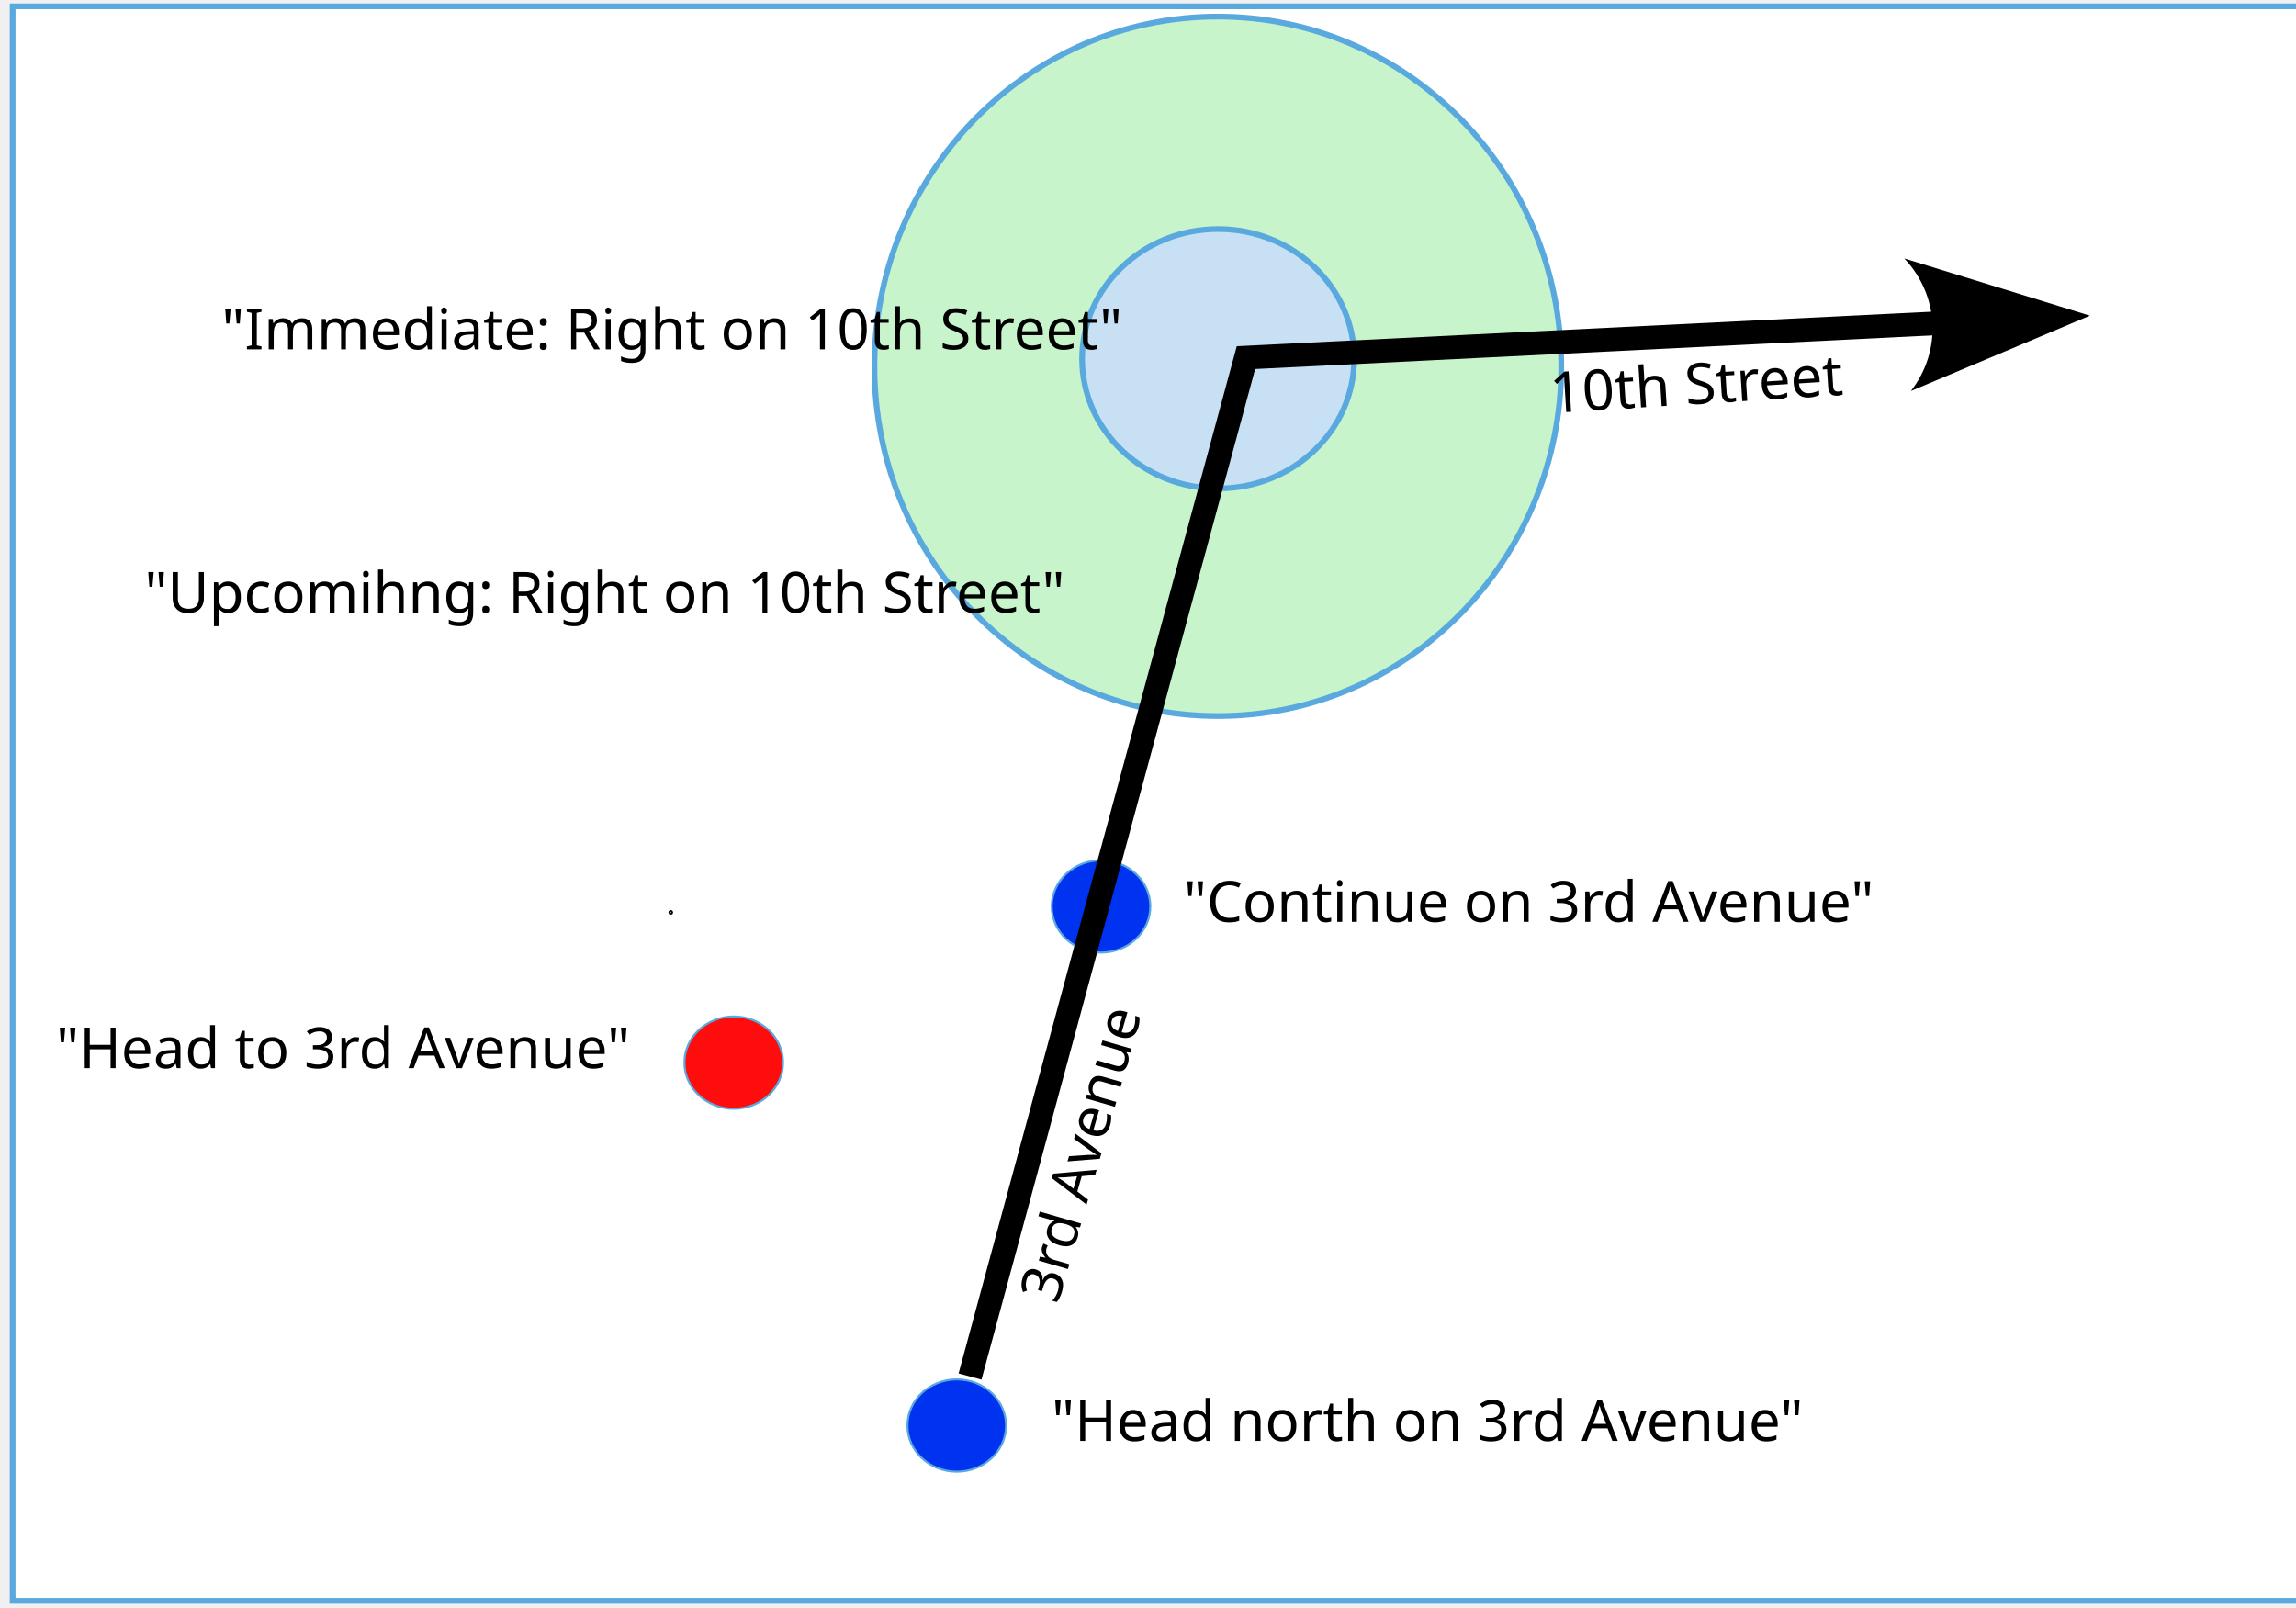
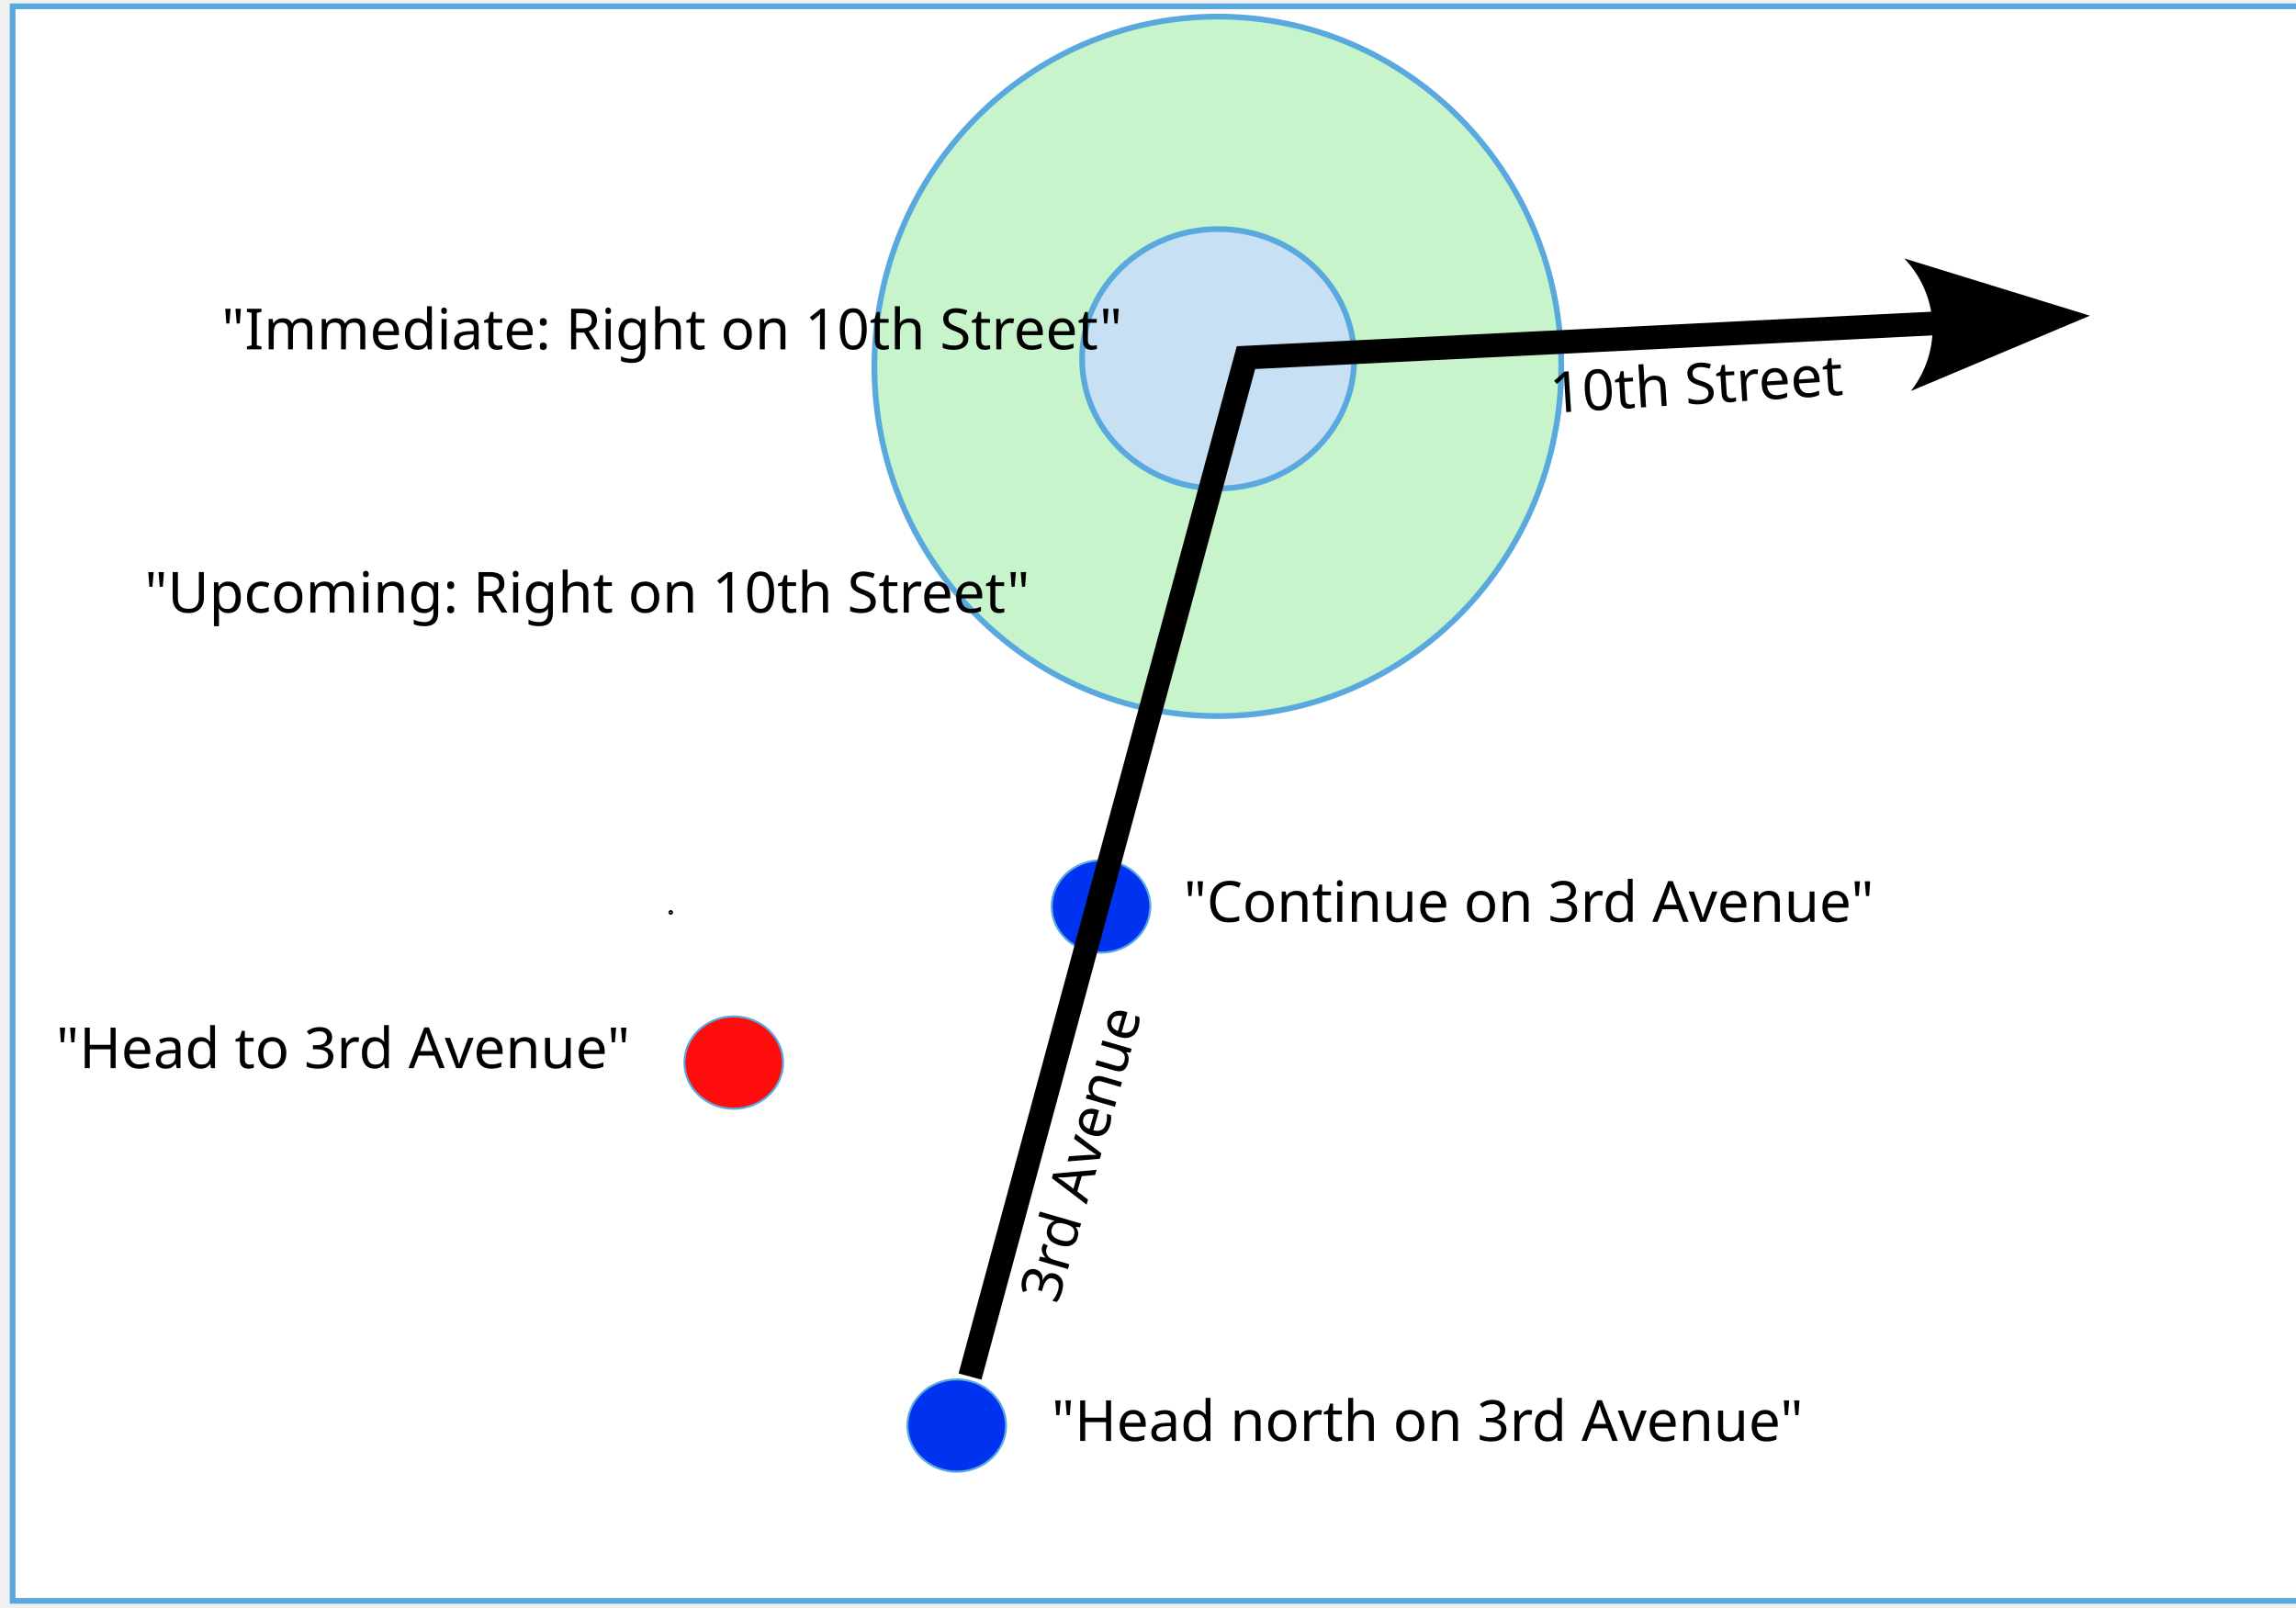
<svg xmlns="http://www.w3.org/2000/svg" width="200mm" height="140mm" viewBox="0 0 200 140" version="1.1" id="svg1">
  <defs id="defs1">
    <marker style="overflow:visible" id="ConcaveTriangle" refX="0" refY="0" orient="auto-start-reverse" markerWidth="1" markerHeight="1" viewBox="0 0 1 1" preserveAspectRatio="xMidYMid">
      <path transform="scale(0.7)" d="M -2,-4 9,0 -2,4 c 2,-2.33 2,-5.66 0,-8 z" style="fill:context-stroke;fill-rule:evenodd;stroke:none" id="path7" />
    </marker>
  </defs>
  <rect style="fill:#ffffff;fill-opacity:1;stroke:#59a9df;stroke-width:0.5;stroke-dasharray:none;stroke-dashoffset:0;stroke-opacity:1" id="rect4" width="199.54" height="138.906" x="1.102" y="0.551" />
  <g id="layer1">
    <ellipse style="fill:#c8f4cb;fill-opacity:1;stroke:#59a9df;stroke-width:0.5;stroke-dasharray:none;stroke-dashoffset:0;stroke-opacity:1" id="path3-7" cx="106.083" cy="31.912" rx="29.915" ry="30.466" />
    <ellipse style="fill:#c8e0f4;fill-opacity:1;stroke:#59a9df;stroke-width:0.5;stroke-dasharray:none;stroke-dashoffset:0;stroke-opacity:1" id="path3" cx="106.109" cy="31.254" rx="11.851" ry="11.3" />
    <ellipse style="fill:#ff0c0c;fill-opacity:1;stroke:#59a9df;stroke-width:0.179;stroke-dasharray:none;stroke-dashoffset:0;stroke-opacity:1" id="path3-4" cx="63.915" cy="92.568" rx="4.294" ry="4.019" />
    <ellipse style="fill:#0033f0;fill-opacity:1;stroke:#59a9df;stroke-width:0.179;stroke-dasharray:none;stroke-dashoffset:0;stroke-opacity:1" id="path3-4-4" cx="95.908" cy="78.964" rx="4.294" ry="4.019" />
    <circle id="path1" style="fill:#82b6e0;stroke:#000000;stroke-width:0.265" cx="58.429" cy="79.485" r="0.074" />
    <path style="fill:none;stroke:#000000;stroke-width:2.065;stroke-dasharray:none;stroke-dashoffset:0;marker-end:url(#ConcaveTriangle)" d="M 84.498,119.918 108.533,31.154 169.054,28.146" id="path2" />
    <text xml:space="preserve" style="font-size:5.644px;font-family:sans-serif;-inkscape-font-specification:'sans-serif, Normal';writing-mode:lr-tb;direction:ltr;fill:#c8e0f4;fill-opacity:1;stroke:#000000;stroke-width:0.5;stroke-dasharray:none;stroke-dashoffset:0" x="104.18" y="-1.543" id="text3">
      <tspan id="tspan3" style="stroke-width:0.5" x="104.18" y="-1.543" />
    </text>
    <text xml:space="preserve" style="font-style:normal;font-variant:normal;font-weight:normal;font-stretch:normal;font-size:4.939px;font-family:sans-serif;-inkscape-font-specification:'sans-serif, Normal';font-variant-ligatures:normal;font-variant-caps:normal;font-variant-numeric:normal;font-variant-east-asian:normal;writing-mode:lr-tb;direction:ltr;fill:#000000;fill-opacity:1;stroke:none;stroke-width:0.2;stroke-dasharray:none;stroke-dashoffset:0" x="19.293" y="30.427" id="text4">
      <tspan id="tspan4" style="font-style:normal;font-variant:normal;font-weight:normal;font-stretch:normal;font-size:4.939px;font-family:sans-serif;-inkscape-font-specification:'sans-serif, Normal';font-variant-ligatures:normal;font-variant-caps:normal;font-variant-numeric:normal;font-variant-east-asian:normal;fill:#000000;fill-opacity:1;stroke:none;stroke-width:0.2;stroke-dasharray:none" x="19.293" y="30.427">"Immediate: Right on 10th Street"</tspan>
    </text>
    <text xml:space="preserve" style="font-style:normal;font-variant:normal;font-weight:normal;font-stretch:normal;font-size:4.939px;font-family:sans-serif;-inkscape-font-specification:'sans-serif, Normal';font-variant-ligatures:normal;font-variant-caps:normal;font-variant-numeric:normal;font-variant-east-asian:normal;writing-mode:lr-tb;direction:ltr;fill:#000000;fill-opacity:1;stroke:none;stroke-width:0.2;stroke-dasharray:none;stroke-dashoffset:0" x="12.59" y="53.362" id="text4-5">
-       <tspan id="tspan4-8" style="font-style:normal;font-variant:normal;font-weight:normal;font-stretch:normal;font-size:4.939px;font-family:sans-serif;-inkscape-font-specification:'sans-serif, Normal';font-variant-ligatures:normal;font-variant-caps:normal;font-variant-numeric:normal;font-variant-east-asian:normal;fill:#000000;fill-opacity:1;stroke:none;stroke-width:0.2;stroke-dasharray:none" x="12.59" y="53.362">"Upcomihng: Right on 10th Street"</tspan>
+       <tspan id="tspan4-8" style="font-style:normal;font-variant:normal;font-weight:normal;font-stretch:normal;font-size:4.939px;font-family:sans-serif;-inkscape-font-specification:'sans-serif, Normal';font-variant-ligatures:normal;font-variant-caps:normal;font-variant-numeric:normal;font-variant-east-asian:normal;fill:#000000;fill-opacity:1;stroke:none;stroke-width:0.2;stroke-dasharray:none" x="12.59" y="53.362">"Upcoming: Right on 10th Street"</tspan>
    </text>
    <text xml:space="preserve" style="font-style:normal;font-variant:normal;font-weight:normal;font-stretch:normal;font-size:4.939px;font-family:sans-serif;-inkscape-font-specification:'sans-serif, Normal';font-variant-ligatures:normal;font-variant-caps:normal;font-variant-numeric:normal;font-variant-east-asian:normal;writing-mode:lr-tb;direction:ltr;fill:#000000;fill-opacity:1;stroke:none;stroke-width:0.2;stroke-dasharray:none;stroke-dashoffset:0" x="4.884" y="93.049" id="text4-5-4">
      <tspan id="tspan4-8-7" style="font-style:normal;font-variant:normal;font-weight:normal;font-stretch:normal;font-size:4.939px;font-family:sans-serif;-inkscape-font-specification:'sans-serif, Normal';font-variant-ligatures:normal;font-variant-caps:normal;font-variant-numeric:normal;font-variant-east-asian:normal;fill:#000000;fill-opacity:1;stroke:none;stroke-width:0.2;stroke-dasharray:none" x="4.884" y="93.049">"Head to 3rd Avenue"</tspan>
    </text>
    <text xml:space="preserve" style="font-style:normal;font-variant:normal;font-weight:normal;font-stretch:normal;font-size:4.939px;font-family:sans-serif;-inkscape-font-specification:'sans-serif, Normal';font-variant-ligatures:normal;font-variant-caps:normal;font-variant-numeric:normal;font-variant-east-asian:normal;writing-mode:lr-tb;direction:ltr;fill:#000000;fill-opacity:1;stroke:none;stroke-width:0.2;stroke-dasharray:none;stroke-dashoffset:0" x="103.102" y="80.305" id="text4-5-4-0">
      <tspan id="tspan4-8-7-2" style="font-style:normal;font-variant:normal;font-weight:normal;font-stretch:normal;font-size:4.939px;font-family:sans-serif;-inkscape-font-specification:'sans-serif, Normal';font-variant-ligatures:normal;font-variant-caps:normal;font-variant-numeric:normal;font-variant-east-asian:normal;fill:#000000;fill-opacity:1;stroke:none;stroke-width:0.2;stroke-dasharray:none" x="103.102" y="80.305">"Continue on 3rd Avenue"</tspan>
    </text>
    <ellipse style="fill:#0033f0;fill-opacity:1;stroke:#59a9df;stroke-width:0.179;stroke-dasharray:none;stroke-dashoffset:0;stroke-opacity:1" id="path3-4-4-5" cx="83.34" cy="124.186" rx="4.294" ry="4.019" />
    <text xml:space="preserve" style="font-style:normal;font-variant:normal;font-weight:normal;font-stretch:normal;font-size:4.939px;font-family:sans-serif;-inkscape-font-specification:'sans-serif, Normal';font-variant-ligatures:normal;font-variant-caps:normal;font-variant-numeric:normal;font-variant-east-asian:normal;writing-mode:lr-tb;direction:ltr;fill:#000000;fill-opacity:1;stroke:none;stroke-width:0.2;stroke-dasharray:none;stroke-dashoffset:0" x="91.593" y="125.527" id="text4-5-4-0-3">
      <tspan id="tspan4-8-7-2-3" style="font-style:normal;font-variant:normal;font-weight:normal;font-stretch:normal;font-size:4.939px;font-family:sans-serif;-inkscape-font-specification:'sans-serif, Normal';font-variant-ligatures:normal;font-variant-caps:normal;font-variant-numeric:normal;font-variant-east-asian:normal;fill:#000000;fill-opacity:1;stroke:none;stroke-width:0.2;stroke-dasharray:none" x="91.593" y="125.527">"Head north on 3rd Avenue"</tspan>
    </text>
    <text xml:space="preserve" style="font-style:normal;font-variant:normal;font-weight:normal;font-stretch:normal;font-size:4.939px;font-family:sans-serif;-inkscape-font-specification:'sans-serif, Normal';font-variant-ligatures:normal;font-variant-caps:normal;font-variant-numeric:normal;font-variant-east-asian:normal;writing-mode:lr-tb;direction:ltr;fill:#000000;fill-opacity:1;stroke:none;stroke-width:0.2;stroke-dasharray:none;stroke-dashoffset:0" x="132.608" y="44.317" id="text4-4" transform="rotate(-3.565876)">
      <tspan id="tspan4-0" style="font-style:normal;font-variant:normal;font-weight:normal;font-stretch:normal;font-size:4.939px;font-family:sans-serif;-inkscape-font-specification:'sans-serif, Normal';font-variant-ligatures:normal;font-variant-caps:normal;font-variant-numeric:normal;font-variant-east-asian:normal;fill:#000000;fill-opacity:1;stroke:none;stroke-width:0.2;stroke-dasharray:none" x="132.608" y="44.317">10th Street</tspan>
    </text>
    <text xml:space="preserve" style="font-style:normal;font-variant:normal;font-weight:normal;font-stretch:normal;font-size:4.939px;font-family:sans-serif;-inkscape-font-specification:'sans-serif, Normal';font-variant-ligatures:normal;font-variant-caps:normal;font-variant-numeric:normal;font-variant-east-asian:normal;writing-mode:lr-tb;direction:ltr;fill:#000000;fill-opacity:1;stroke:none;stroke-width:0.2;stroke-dasharray:none;stroke-dashoffset:0" x="-83.608" y="120.072" id="text4-4-7" transform="rotate(-73.87278)">
      <tspan id="tspan4-0-2" style="font-style:normal;font-variant:normal;font-weight:normal;font-stretch:normal;font-size:4.939px;font-family:sans-serif;-inkscape-font-specification:'sans-serif, Normal';font-variant-ligatures:normal;font-variant-caps:normal;font-variant-numeric:normal;font-variant-east-asian:normal;fill:#000000;fill-opacity:1;stroke:none;stroke-width:0.2;stroke-dasharray:none" x="-83.608" y="120.072">3rd Avenue</tspan>
    </text>
  </g>
</svg>
